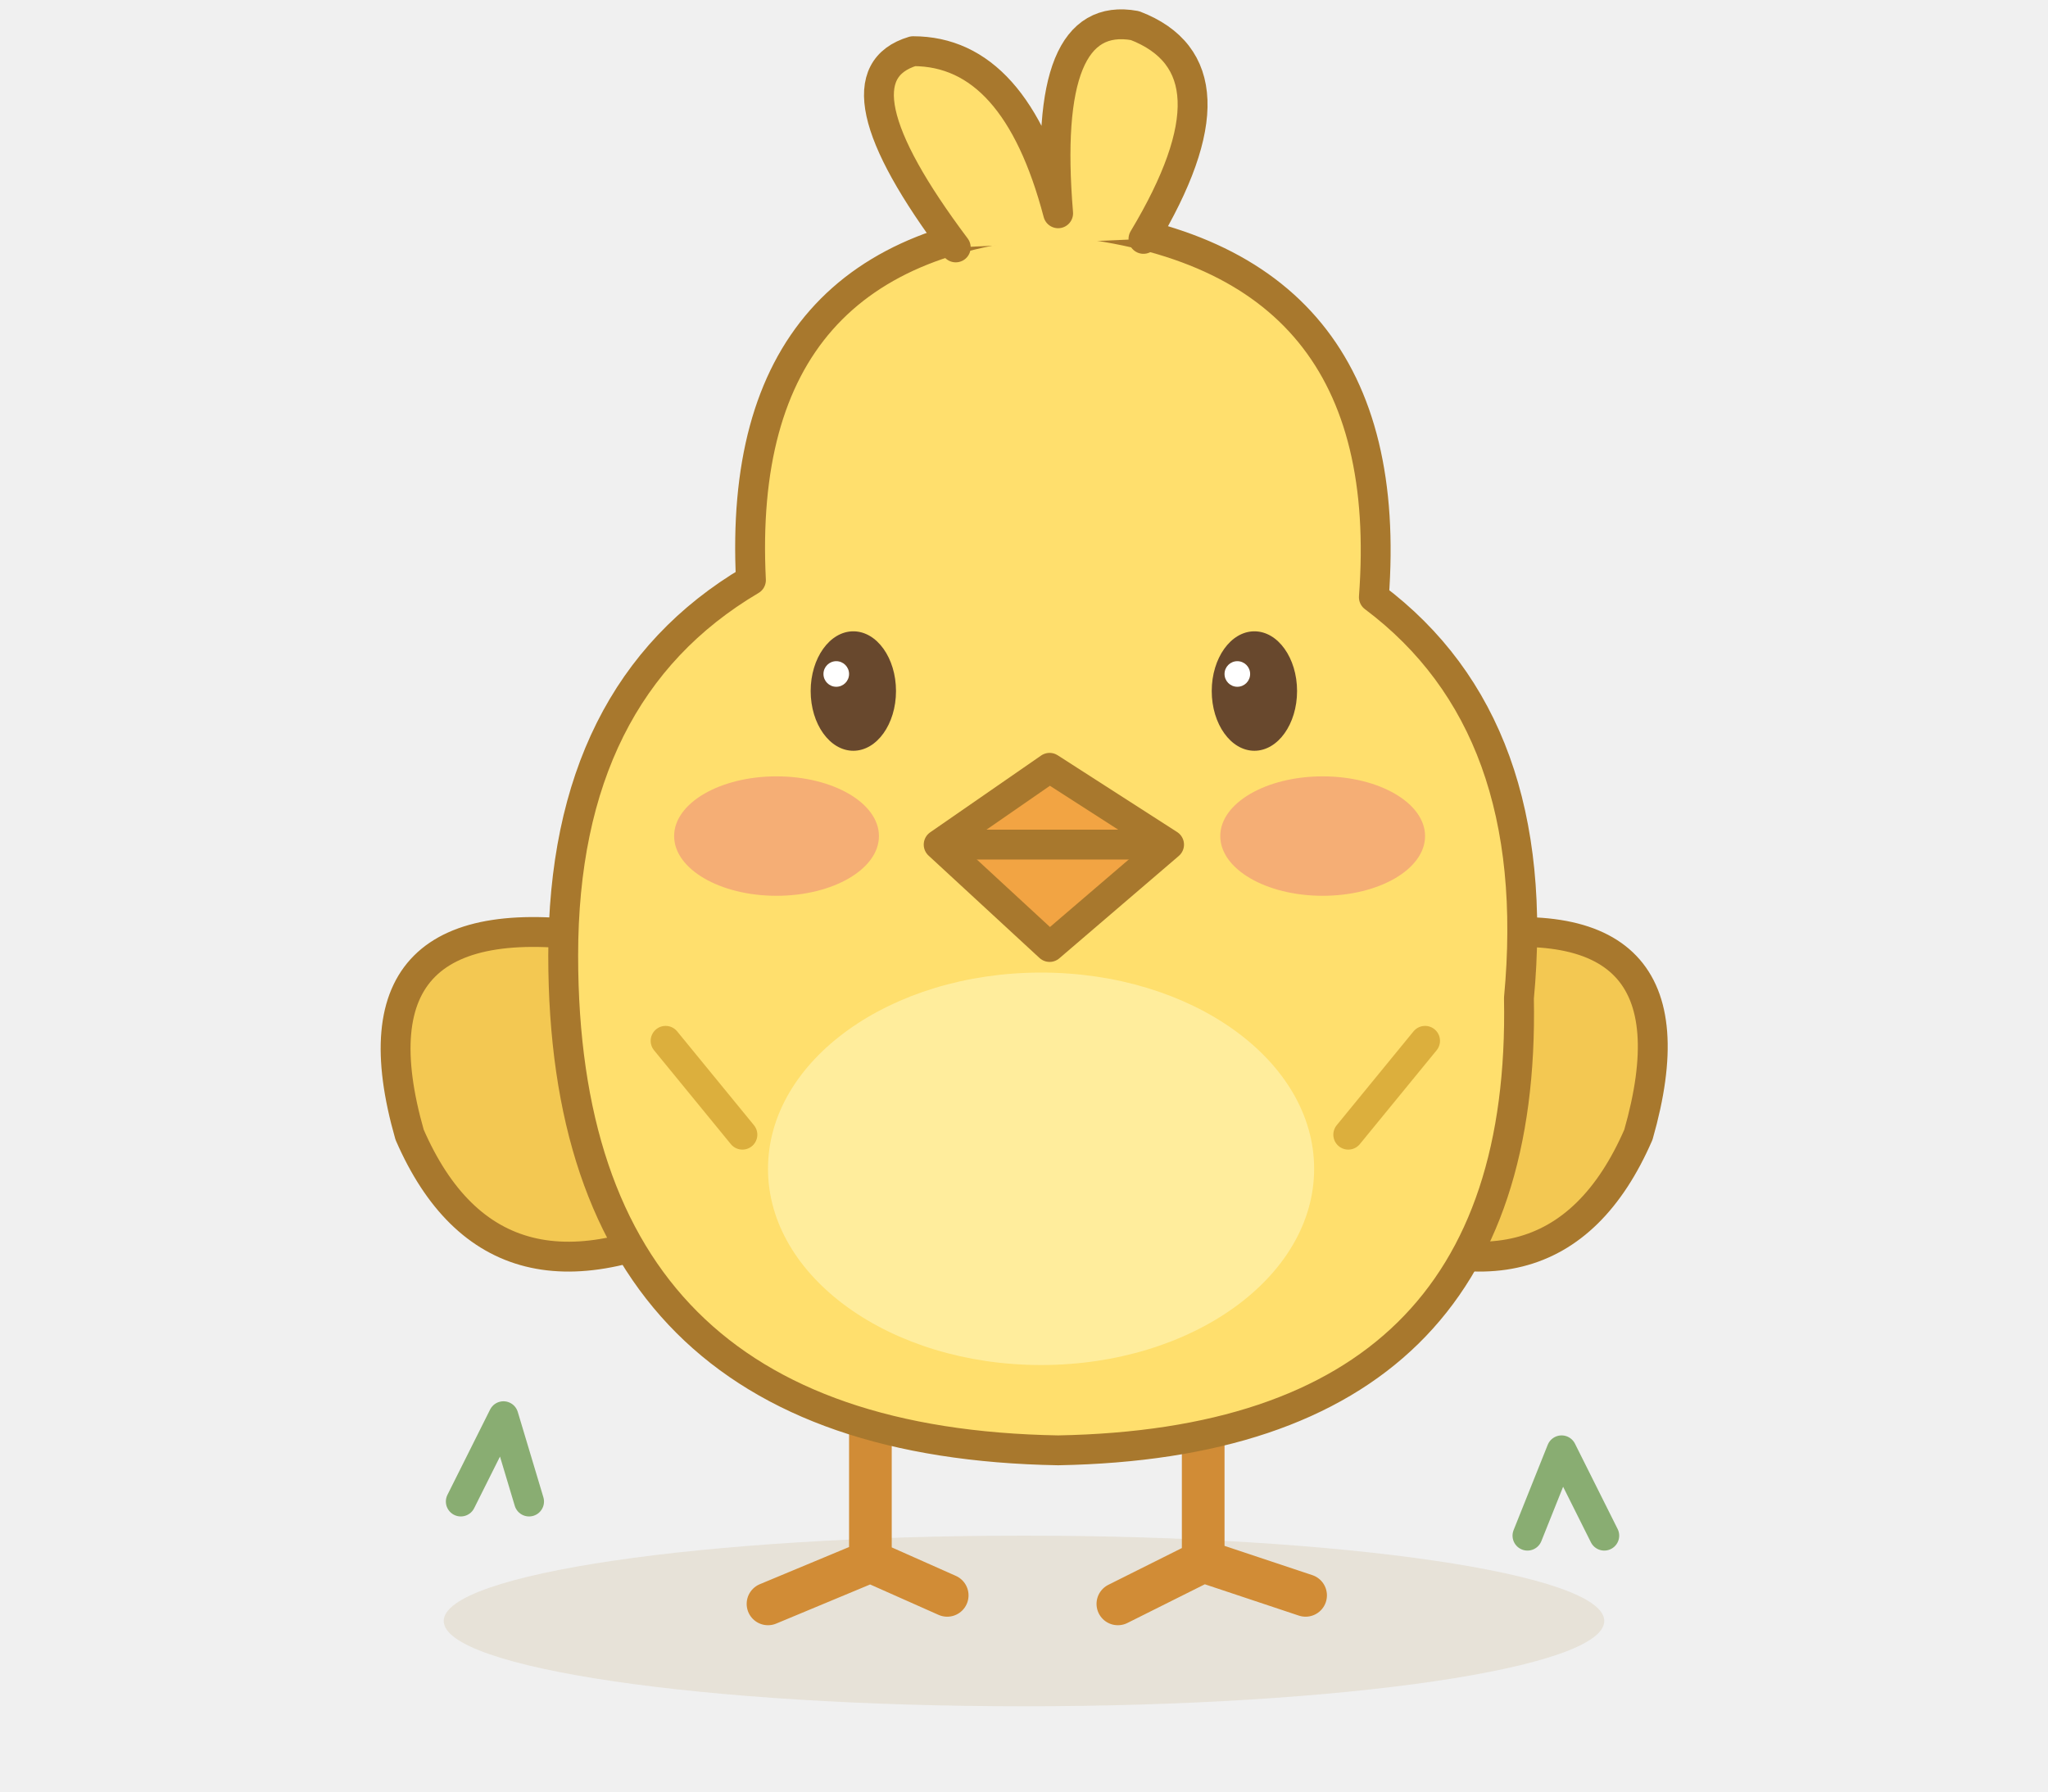
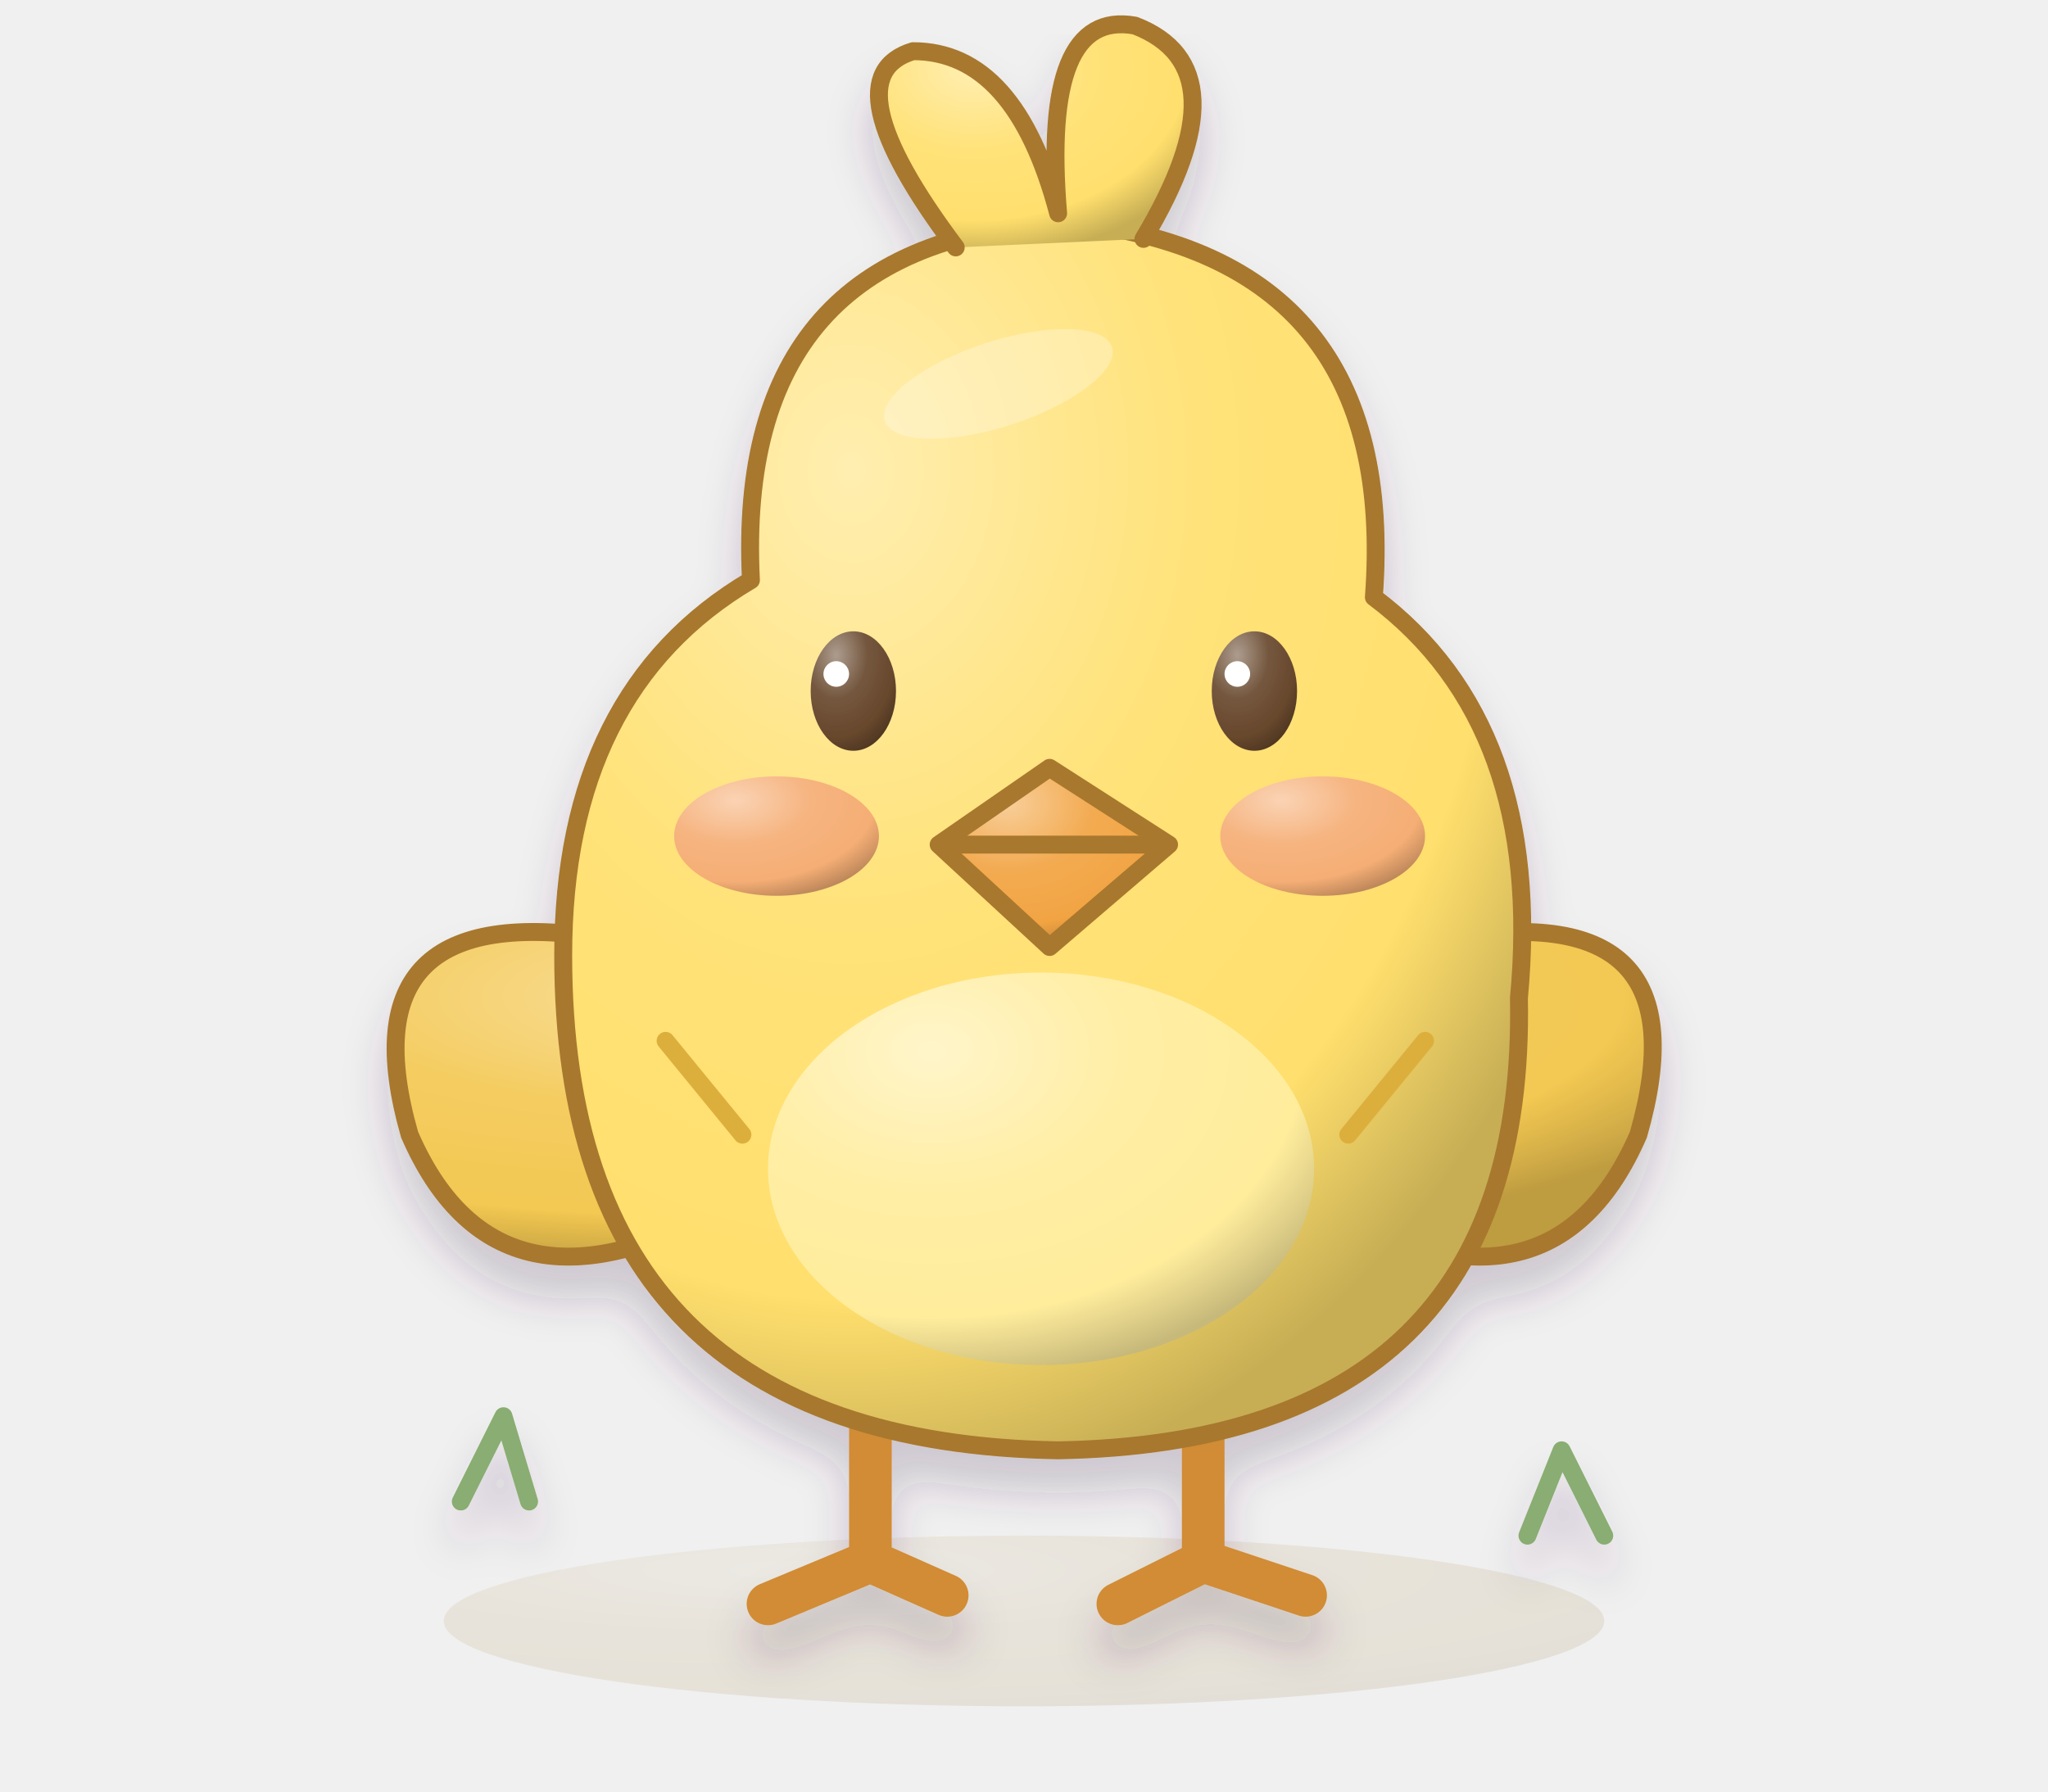
<svg xmlns="http://www.w3.org/2000/svg" width="240" height="210" viewBox="0 0 240 210">
-   <ellipse cx="120" cy="190" rx="68" ry="10" fill="#a07724" opacity=".12" />
-   <g stroke="#a8782d" stroke-width="3.5" stroke-linecap="round" stroke-linejoin="round">
+   <defs>
+     <radialGradient id="chick-clay-0" cx="30%" cy="20%" r="85%">
+       <stop offset="0%" stop-color="#ad9c8e" />
+       <stop offset="43%" stop-color="#74573e" />
+       <stop offset="80%" stop-color="#68482d" />
+       <stop offset="100%" stop-color="#513823" />
+     </radialGradient>
+     <radialGradient id="chick-clay-1" cx="30%" cy="20%" r="85%">
+       <stop offset="0%" stop-color="#ccb689" />
+       <stop offset="43%" stop-color="#a88236" />
+       <stop offset="80%" stop-color="#a07724" />
+       <stop offset="100%" stop-color="#7d5d1c" />
+     </radialGradient>
+     <radialGradient id="chick-clay-2" cx="30%" cy="20%" r="85%">
+       <stop offset="0%" stop-color="#f8ce99" />
+       <stop offset="43%" stop-color="#f3ab52" />
+       <stop offset="80%" stop-color="#f2a443" />
+       <stop offset="100%" stop-color="#bd8034" />
+     </radialGradient>
+     <radialGradient id="chick-clay-3" cx="30%" cy="20%" r="85%">
+       <stop offset="0%" stop-color="#f9e1a2" />
+       <stop offset="43%" stop-color="#f4cc60" />
+       <stop offset="80%" stop-color="#f3c852" />
+       <stop offset="100%" stop-color="#be9c40" />
+     </radialGradient>
+     <radialGradient id="chick-clay-4" cx="30%" cy="20%" r="85%">
+       <stop offset="0%" stop-color="#fad3b4" />
+       <stop offset="43%" stop-color="#f6b480" />
+       <stop offset="80%" stop-color="#f5ae75" />
+       <stop offset="100%" stop-color="#bf885b" />
+     </radialGradient>
+     <radialGradient id="chick-clay-5" cx="30%" cy="20%" r="85%">
+       <stop offset="0%" stop-color="#ffeeb0" />
+       <stop offset="43%" stop-color="#ffe279" />
+       <stop offset="80%" stop-color="#ffdf6d" />
+       <stop offset="100%" stop-color="#c7ae55" />
+     </radialGradient>
+     <radialGradient id="chick-clay-6" cx="30%" cy="20%" r="85%">
+       <stop offset="0%" stop-color="#fff5ca" />
+       <stop offset="43%" stop-color="#ffeea4" />
+       <stop offset="80%" stop-color="#ffed9c" />
+       <stop offset="100%" stop-color="#c7b97a" />
+     </radialGradient>
+     <filter id="chick-shadow" x="-25%" y="-25%" width="150%" height="165%">
+       <feDropShadow dx="0" dy="4" stdDeviation="2.5" flood-color="#443050" flood-opacity=".2" />
+     </filter>
+   </defs>
+   <ellipse cx="120" cy="190" rx="68" ry="10" fill="url(#chick-clay-1)" opacity=".12" />
+   <g stroke="#a8782d" stroke-width="2.1" stroke-linecap="round" stroke-linejoin="round" filter="url(#chick-shadow)">
    <path d="M102 162v21l-12 5m12-5l9 4M141 162v21l-10 5m10-5l12 4" fill="none" stroke="#d18c36" stroke-width="5" />
-     <path d="M71 110q-31-5-23 23q10 23 36 9M170 110q30-5 22 23q-10 23-36 9" fill="#f3c852" />
-     <path d="M66 112q0-31 22-44q-2-40 37-42q39 4 36 44q20 15 17 47q1 52-54 53q-58-1-58-58" fill="#ffdf6d" />
-     <path d="M112 29q-15-20-5-23q12 0 17 19q-2-24 9-22q13 5 1 25" fill="#ffdf6d" />
-     <ellipse cx="122" cy="137" rx="32" ry="23" fill="#ffed9c" stroke="none" />
-     <ellipse cx="100" cy="81" rx="5" ry="7" fill="#68482d" stroke="none" />
-     <ellipse cx="147" cy="81" rx="5" ry="7" fill="#68482d" stroke="none" />
+     <path d="M71 110q-31-5-23 23q10 23 36 9M170 110q30-5 22 23q-10 23-36 9" fill="url(#chick-clay-3)" />
+     <path d="M66 112q0-31 22-44q-2-40 37-42q39 4 36 44q20 15 17 47q1 52-54 53q-58-1-58-58" fill="url(#chick-clay-5)" />
+     <path d="M112 29q-15-20-5-23q12 0 17 19q-2-24 9-22q13 5 1 25" fill="url(#chick-clay-5)" />
+     <ellipse cx="122" cy="137" rx="32" ry="23" fill="url(#chick-clay-6)" stroke="none" />
+     <ellipse cx="100" cy="81" rx="5" ry="7" fill="url(#chick-clay-0)" stroke="none" />
+     <ellipse cx="147" cy="81" rx="5" ry="7" fill="url(#chick-clay-0)" stroke="none" />
    <circle cx="98" cy="79" r="1.5" fill="white" stroke="none" />
    <circle cx="145" cy="79" r="1.5" fill="white" stroke="none" />
-     <ellipse cx="91" cy="98" rx="12" ry="7" fill="#f5ae75" stroke="none" />
-     <ellipse cx="155" cy="98" rx="12" ry="7" fill="#f5ae75" stroke="none" />
-     <path d="M110 99l13-9l14 9l-14 12z" fill="#f2a443" />
+     <ellipse cx="91" cy="98" rx="12" ry="7" fill="url(#chick-clay-4)" stroke="none" />
+     <ellipse cx="155" cy="98" rx="12" ry="7" fill="url(#chick-clay-4)" stroke="none" />
+     <path d="M110 99l13-9l14 9l-14 12z" fill="url(#chick-clay-2)" />
    <path d="M111 99h25" fill="none" />
    <path d="M78 122l9 11M167 122l-9 11" fill="none" stroke="#dcaf3d" />
    <path d="M54 176l5-10l3 10m117 4l4-10l5 10" fill="none" stroke="#89ad72" />
  </g>
+   <g fill="#fff" opacity=".28" pointer-events="none">
+     <ellipse cx="117" cy="45" rx="14" ry="5" transform="rotate(-18 117 45)" />
+   </g>
</svg>
